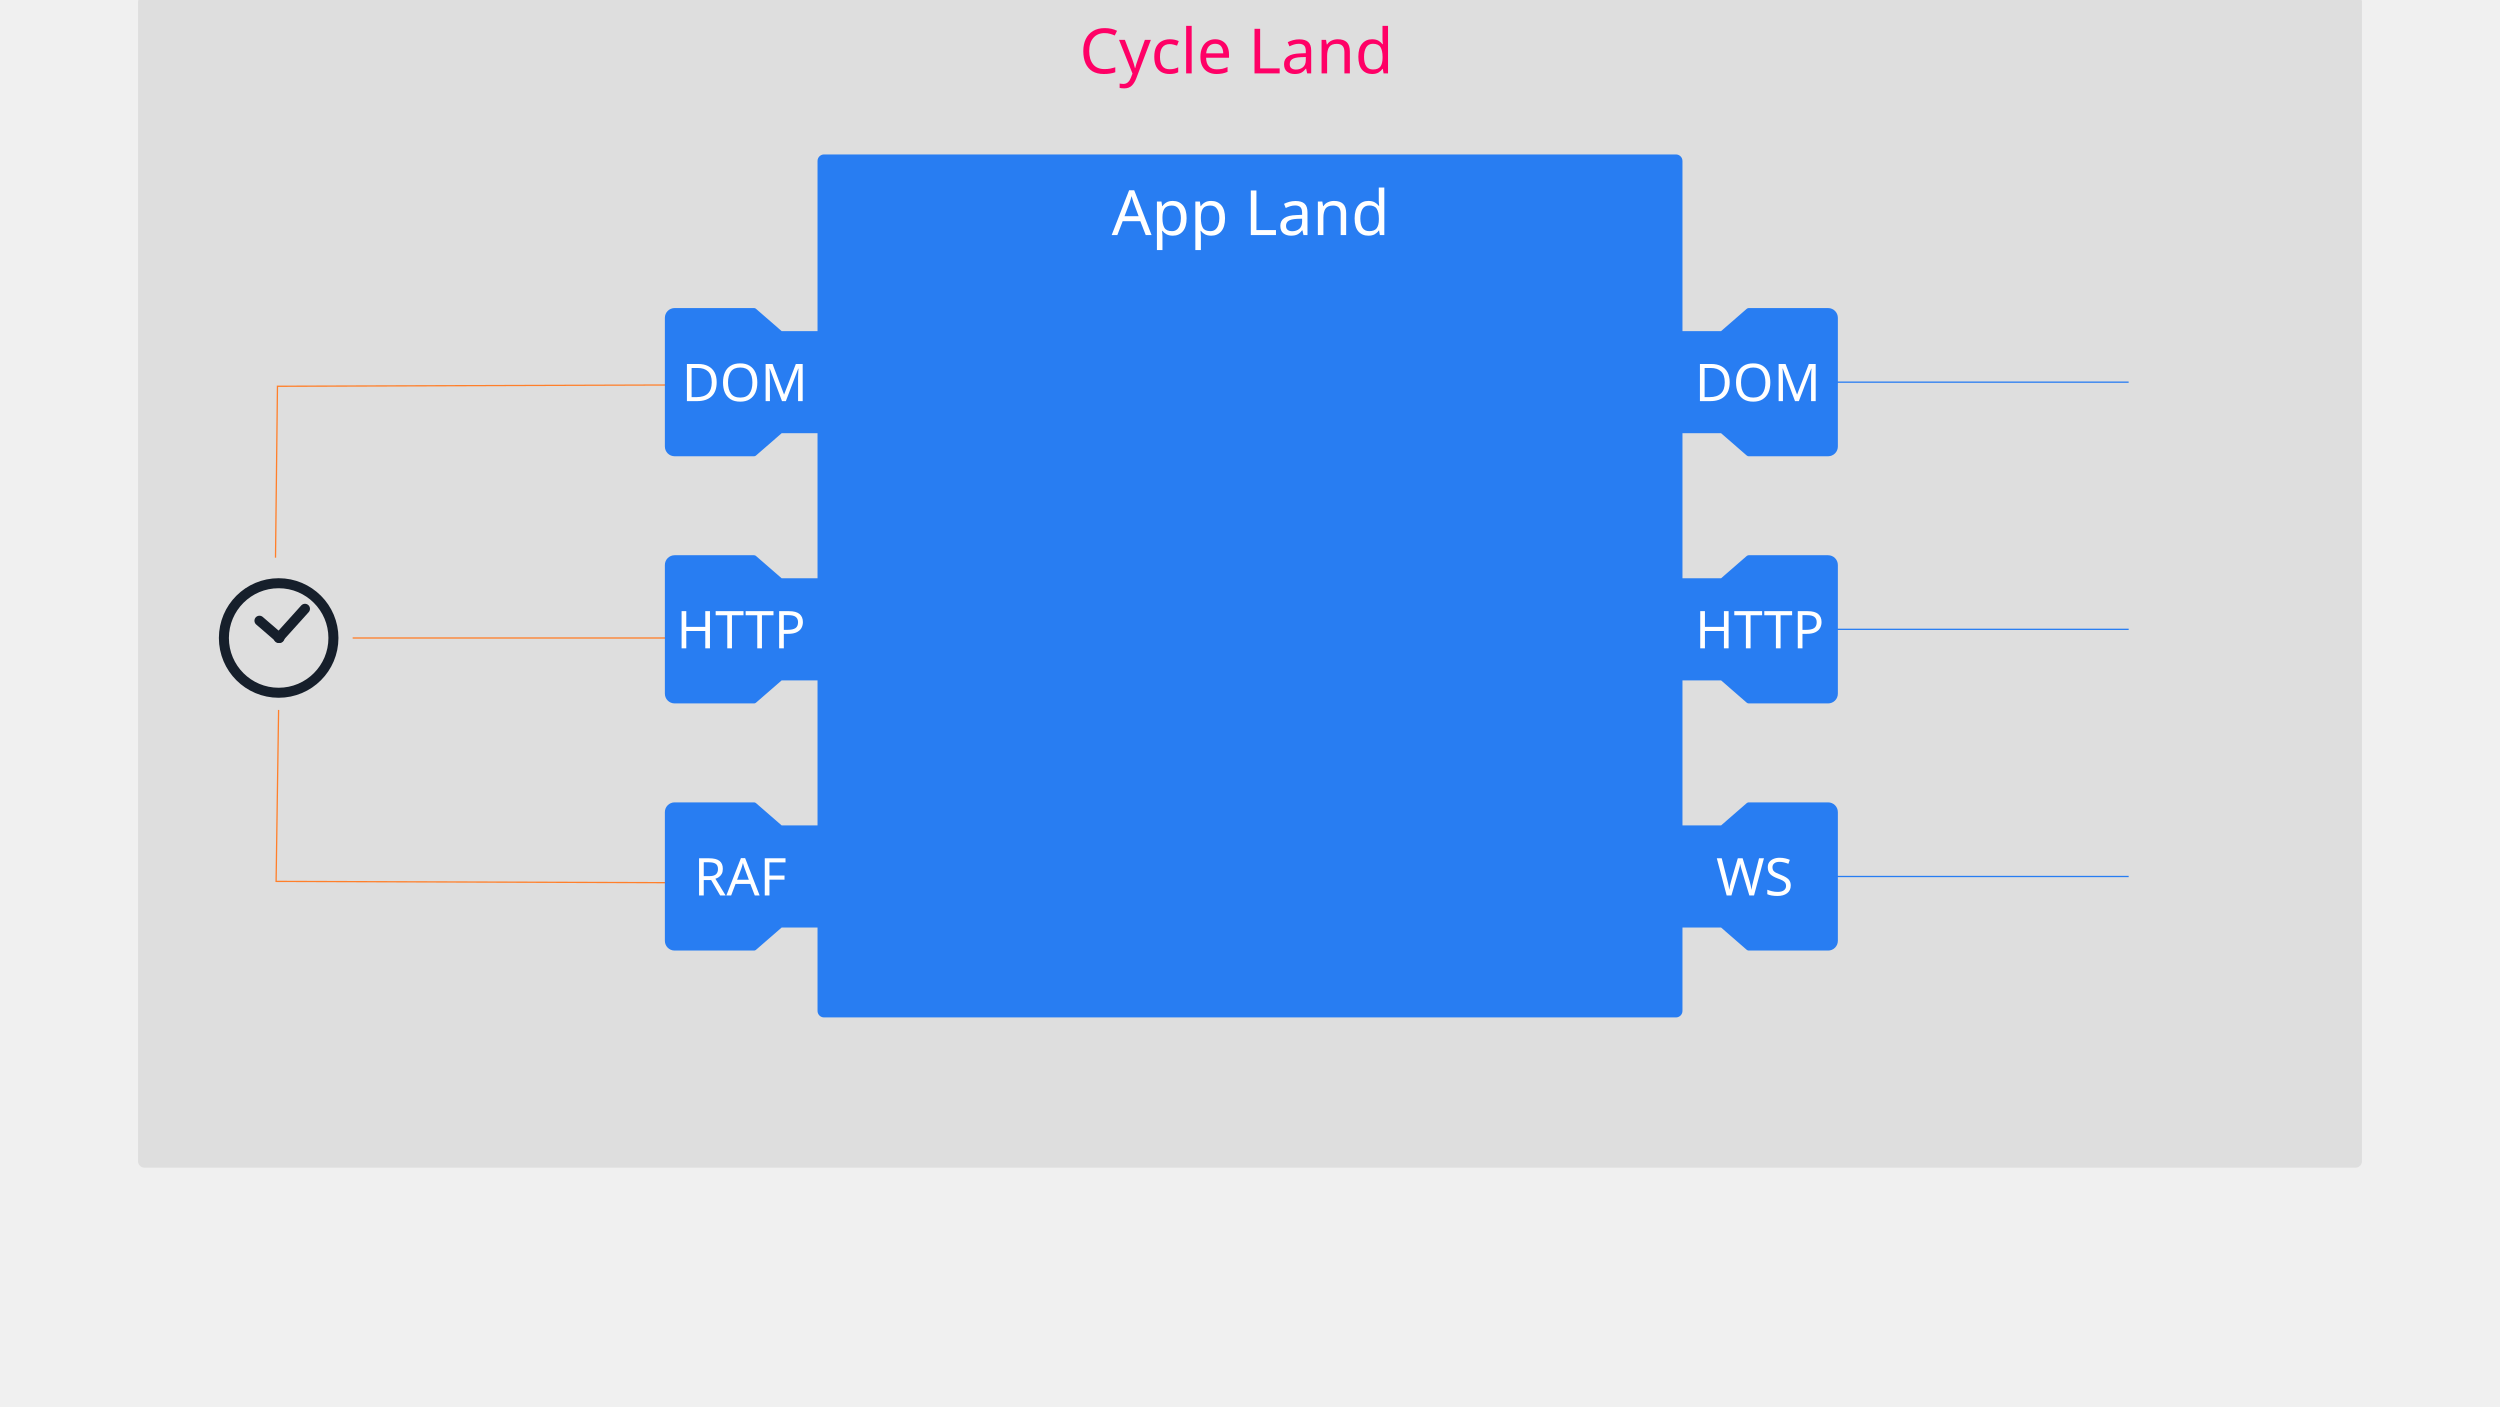
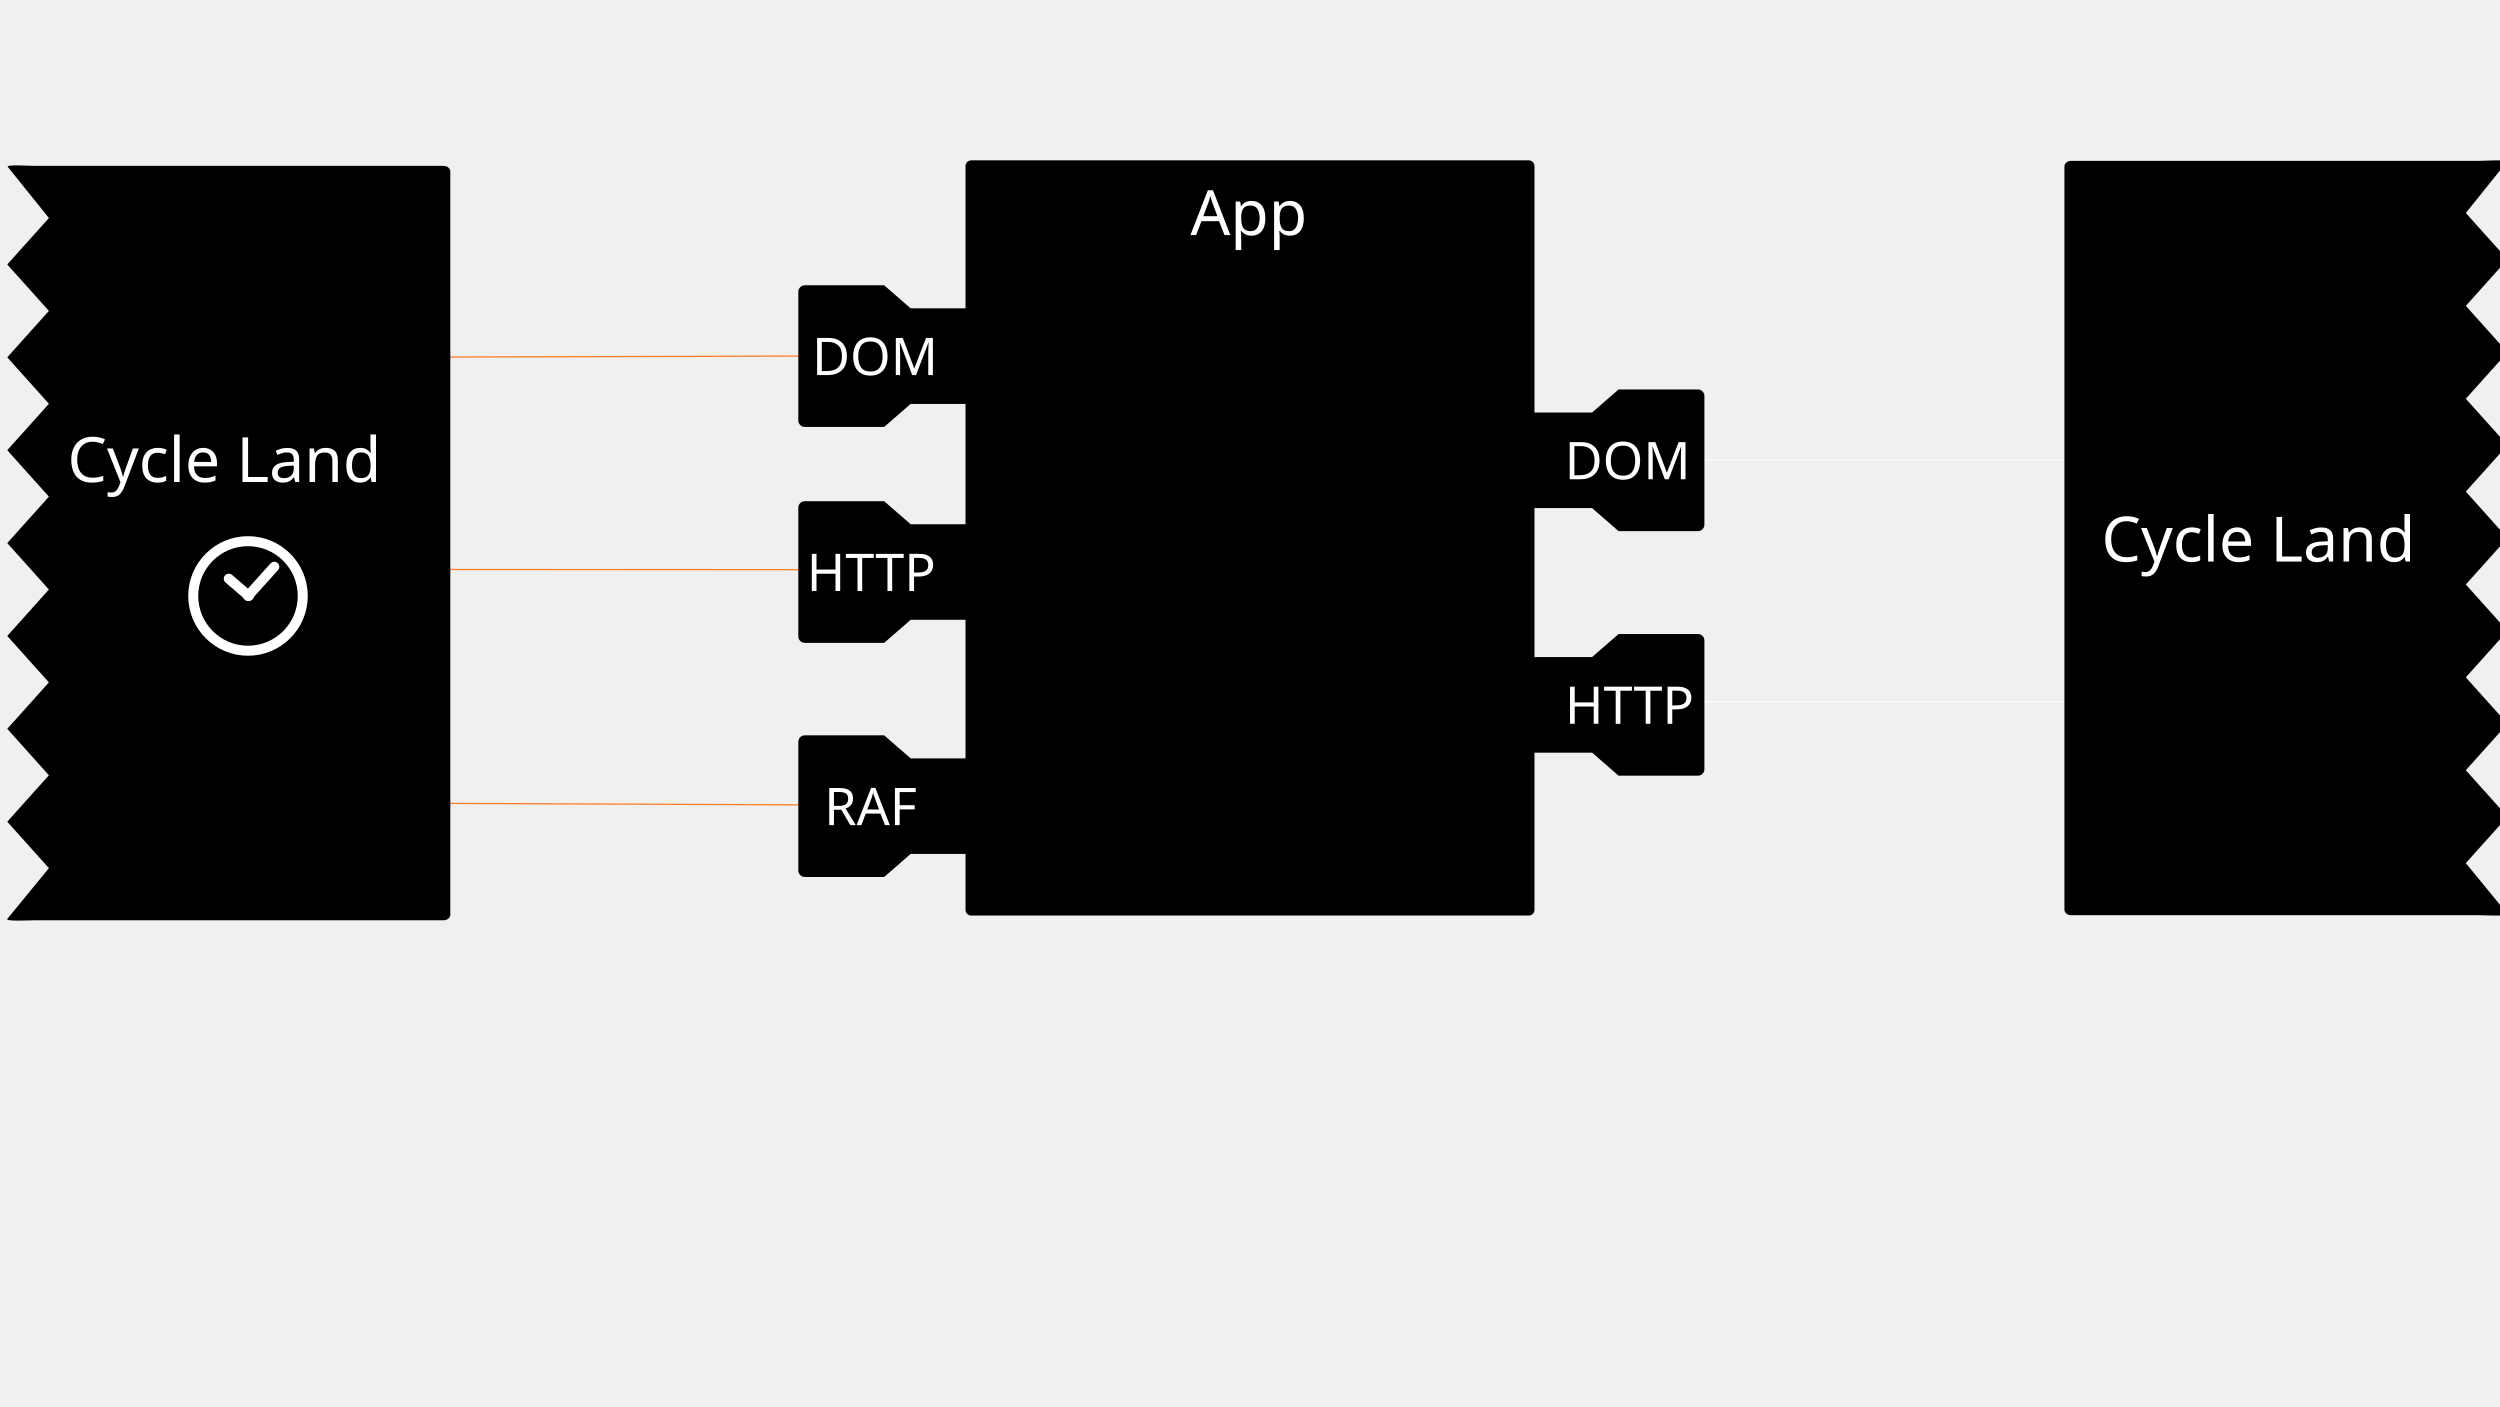
<svg xmlns="http://www.w3.org/2000/svg" width="1920" height="1080" viewBox="0 0 508 285.75" id="svg8">
-   <style id="style4586">.appland{stroke-width:1;fill:#287df2;fill-opacity:1}.fwland{stroke-opacity:1;fill-opacity:1;stroke:none;fill:#dedede}.component{stroke-dasharray:7,7;stroke-dashoffset:0;stroke-width:1.5;stroke-linecap:butt;stroke:#001e47;fill:#a3caff}</style>
-   <rect ry="1.323" y="-.852" x="28.046" height="238.125" width="451.908" id="rect6122" class="fwland" stroke-width="1.323" fill="#dedede" />
-   <text style="line-height:6.615px" x="219.345" y="14.915" id="text6126" font-weight="400" font-size="10.583" font-family="sans-serif" letter-spacing="0" word-spacing="0" fill="#f06" stroke-width=".265">
-     <tspan id="tspan6124" x="219.345" y="14.915" font-size="12.7">Cycle Land</tspan>
-   </text>
-   <rect class="appland" id="rect6128" width="175.754" height="175.357" x="166.123" y="31.384" ry="1.323" fill="#287df2" stroke-width=".837" />
-   <text style="line-height:6.615px" x="225.891" y="47.765" id="text6132" font-weight="400" font-size="10.583" font-family="sans-serif" letter-spacing="0" word-spacing="0" fill="#fff" stroke-width=".265">
-     <tspan id="tspan6130" x="225.891" y="47.765" font-size="12.7">App Land</tspan>
+   <rect class="appland" id="rect6128" width="115.613" height="153.458" x="196.194" y="32.584" ry="1.158" stroke-width=".917" />
+   <text style="line-height:6.615px" x="241.895" y="47.765" id="text6132" font-weight="400" font-size="10.583" letter-spacing="0" word-spacing="0" font-family="sans-serif" fill="#fff" stroke-width=".265">
+     <tspan id="tspan6130" x="241.895" y="47.765" font-size="12.7">App</tspan>
  </text>
  <style id="style4585" />
  <path id="use9611" d="M96.462-31.52h-.591c-.482 0-.886-.416-.886-.91a.85.85 0 0 1 .291-.64l.381-.374a.955.955 0 0 0 0-1.356l-.867-.86a.974.974 0 0 0-.68-.271.981.981 0 0 0-.68.272l-.365.365a.878.878 0 0 1-.661.3c-.497 0-.913-.405-.913-.883v-.594c0-.525-.424-.976-.953-.976h-1.181c-.529 0-.948.447-.948.976v.59c0 .478-.416.883-.914.883a.869.869 0 0 1-.645-.288l-.377-.373a.958.958 0 0 0-.68-.272.981.981 0 0 0-.68.272l-.875.855a.957.957 0 0 0 0 1.352l.366.366a.88.88 0 0 1 .303.657c0 .497-.404.91-.886.91h-.591c-.533 0-.98.415-.98.943v1.182c0 .525.447.944.98.944h.59c.483 0 .887.416.887.91a.88.88 0 0 1-.303.657l-.366.361a.957.957 0 0 0 0 1.353l.867.863a.958.958 0 0 0 .68.272.981.981 0 0 0 .68-.272l.377-.374a.863.863 0 0 1 .646-.287c.497 0 .913.404.913.882v.59c0 .525.42.976.952.976h1.182c.528 0 .948-.447.948-.975v-.591c0-.478.416-.882.913-.882.249 0 .482.109.661.3l.365.364a.981.981 0 0 0 .68.272.981.981 0 0 0 .68-.272l.867-.862a.962.962 0 0 0 0-1.357l-.38-.373a.857.857 0 0 1-.292-.641c0-.498.404-.91.886-.91h.59c.53 0 .906-.416.906-.944v-1.185c.008-.53-.369-.945-.897-.945zm-3.409 1.535a3.108 3.108 0 1 1-6.218 0 3.108 3.108 0 1 1 6.218 0z" fill="#fff" stroke="#d9d20d" stroke-width=".129" />
-   <path class="stream lf" id="path8268" d="M55.982 113.324l.399-34.832 106.448-.357" fill="none" fill-rule="evenodd" stroke="#ff7f2a" stroke-width=".265" />
-   <path class="stream lf" id="path8270" d="M71.657 129.64h91.172" fill="none" fill-rule="evenodd" stroke="#ff7f2a" stroke-width=".265" />
-   <path class="stream lf" id="path8274" d="M347.09 77.656h85.454" fill="none" fill-rule="evenodd" stroke="#287df2" stroke-width=".265" />
-   <path class="stream vlf" id="path8276" d="M347.09 127.88h85.454" fill="none" fill-rule="evenodd" stroke="#287df2" stroke-width=".265" />
-   <path d="M347.09 178.104h85.454" id="path8260" class="stream" fill="none" fill-rule="evenodd" stroke="#287df2" stroke-width=".265" />
-   <path d="M56.61 144.264l-.506 34.833 107.353.357" id="path9455" class="stream" fill="none" fill-rule="evenodd" stroke="#ff7f2a" stroke-width=".265" />
-   <g transform="matrix(.513 0 0 .513 -15.163 58.171)" id="g4505" stroke="#161f2b" stroke-width="3.969" stroke-linecap="round">
+   <path class="stream lf" id="path8268" d="M48.69 72.652l137.14-.357" fill="none" fill-rule="evenodd" stroke="#ff7f2a" stroke-width=".265" />
+   <path class="stream lf" id="path8270" d="M79.863 115.72l93.02.038" fill="none" fill-rule="evenodd" stroke="#ff7f2a" stroke-width=".265" />
+   <path class="stream lf" id="path8274" d="M333.86 93.531h98.684" fill="none" fill-rule="evenodd" stroke="#f7f9fc" stroke-width=".265" />
+   <path class="stream vlf" id="path8276" d="M332.803 142.697h99.741" fill="none" fill-rule="evenodd" stroke="#f7f9fc" stroke-width=".265" />
+   <path d="M84.15 163.222l86.715.357" id="path9455" class="stream" fill="none" fill-rule="evenodd" stroke="#ff7f2a" stroke-width=".265" />
+   <path d="M163.544 57.968a1.32 1.32 0 0 0-1.323 1.323v26.145c0 .733.59 1.323 1.323 1.323h16.112l5.388-4.684h14.71V62.653h-14.71l-5.388-4.685z" id="rect7706" class="appland" />
+   <text style="line-height:6.615px" x="165.008" y="76.216" id="text8228" font-weight="400" font-size="10.583" letter-spacing="0" word-spacing="0" font-family="sans-serif" fill="#fff" stroke-width=".265">
+     <tspan id="tspan8226" x="165.008" y="76.216">DOM</tspan>
+   </text>
+   <path id="path8314" d="M163.544 101.842a1.32 1.32 0 0 0-1.323 1.323v26.145c0 .733.59 1.323 1.323 1.323h16.112l5.388-4.684h14.71v-19.423h-14.71l-5.388-4.684z" class="appland" />
+   <text style="line-height:6.615px" x="163.928" y="120.095" id="text8236" font-weight="400" font-size="10.583" letter-spacing="0" word-spacing="0" font-family="sans-serif" fill="#fff" stroke-width=".265">
+     <tspan id="tspan8234" x="163.928" y="120.095">HTTP</tspan>
+   </text>
+   <path d="M163.544 149.415a1.32 1.32 0 0 0-1.323 1.323v26.145c0 .733.59 1.323 1.323 1.323h16.112l5.388-4.684h14.71V154.1h-14.71l-5.388-4.684z" id="path8316" class="appland" />
+   <text id="text8240" y="167.669" x="167.478" style="line-height:6.615px" font-weight="400" font-size="10.583" letter-spacing="0" word-spacing="0" font-family="sans-serif" fill="#fff" stroke-width=".265">
+     <tspan y="167.669" x="167.478" id="tspan8238">RAF</tspan>
+   </text>
+   <path id="path8318" d="M345.01 79.135c.734 0 1.324.59 1.324 1.323v26.145a1.32 1.32 0 0 1-1.323 1.323h-16.112l-5.388-4.684H308.8V83.82h14.71l5.388-4.685z" class="appland" />
+   <path d="M345.01 128.83c.734 0 1.324.59 1.324 1.323v26.145a1.32 1.32 0 0 1-1.323 1.323h-16.112l-5.388-4.684H308.8v-19.423h14.71l5.388-4.684z" id="path8320" class="appland" />
+   <text id="text8246" y="97.383" x="317.937" style="line-height:6.615px" font-weight="400" font-size="10.583" letter-spacing="0" word-spacing="0" font-family="sans-serif" fill="#fff" stroke-width=".265">
+     <tspan y="97.383" x="317.937" id="tspan8244">DOM</tspan>
+   </text>
+   <text id="text8254" y="147.083" x="318" style="line-height:6.615px" font-weight="400" font-size="10.583" letter-spacing="0" word-spacing="0" font-family="sans-serif" fill="#fff" stroke-width=".265">
+     <tspan y="147.083" x="318" id="tspan8252">HTTP</tspan>
+   </text>
+   <path d="M7.07 33.71h83.07c.755 0 1.364.517 1.364 1.157v150.975c0 .64-.609 1.157-1.364 1.157H7.07c-.756 0-6.029.267-5.597-.26l8.466-10.333-8.466-9.436 8.466-9.436-8.466-9.436 8.466-9.436-8.466-9.435 8.466-9.436-8.466-9.436 8.466-9.436-8.466-9.436 8.466-9.436-8.466-9.436 8.466-9.436-8.466-9.436 8.466-9.436-8.353-10.395c-.426-.53 4.728-.197 5.484-.197z" id="rect9392" class="appland" stroke-width="1.49" />
+   <g transform="matrix(.513 0 0 .513 -21.394 49.63)" id="g4505" stroke="#fff" stroke-width="3.969" stroke-linecap="round">
    <circle r="21.694" cy="139.316" cx="139.935" id="circle4499" fill="none" paint-order="stroke fill markers" />
    <path class="time-min" d="M139.935 139.316l10.419-11.564" id="path4501" fill="none" />
    <path class="time-hour" d="M140.269 139.316l-7.941-6.844" id="path4503" fill="none" />
  </g>
-   <path d="M137.086 63.26a1.32 1.32 0 0 0-1.323 1.323v26.145c0 .733.59 1.323 1.323 1.323h16.112l5.388-4.684h14.71V67.945h-14.71l-5.388-4.685z" id="rect7706" fill="#287df2" stroke="#287df2" stroke-width="1.323" stroke-linecap="round" stroke-linejoin="round" paint-order="stroke fill markers" />
-   <text style="line-height:6.615px" x="138.55" y="81.508" id="text8228" font-weight="400" font-size="10.583" letter-spacing="0" word-spacing="0" font-family="sans-serif" fill="#fff" stroke-width=".265">
-     <tspan id="tspan8226" x="138.55" y="81.508">DOM</tspan>
+   <text word-spacing="0" letter-spacing="0" font-size="10.583" font-weight="400" id="text9396" y="97.948" x="13.698" style="line-height:6.615px" font-family="sans-serif" fill="#fff" stroke-width=".265">
+     <tspan font-size="12.7" y="97.948" x="13.698" id="tspan9394">Cycle Land</tspan>
  </text>
-   <path id="path8314" d="M137.086 113.484a1.32 1.32 0 0 0-1.323 1.323v26.145c0 .733.59 1.323 1.323 1.323h16.112l5.388-4.684h14.71v-19.423h-14.71l-5.388-4.684z" fill="#287df2" stroke="#287df2" stroke-width="1.323" stroke-linecap="round" stroke-linejoin="round" paint-order="stroke fill markers" />
-   <text style="line-height:6.615px" x="137.47" y="131.737" id="text8236" font-weight="400" font-size="10.583" letter-spacing="0" word-spacing="0" font-family="sans-serif" fill="#fff" stroke-width=".265">
-     <tspan id="tspan8234" x="137.47" y="131.737">HTTP</tspan>
-   </text>
-   <path d="M137.086 163.703a1.32 1.32 0 0 0-1.323 1.323v26.145c0 .733.59 1.323 1.323 1.323h16.112l5.388-4.684h14.71v-19.423h-14.71l-5.388-4.684z" id="path8316" fill="#287df2" stroke="#287df2" stroke-width="1.323" stroke-linecap="round" stroke-linejoin="round" paint-order="stroke fill markers" />
-   <text id="text8240" y="181.956" x="141.02" style="line-height:6.615px" font-weight="400" font-size="10.583" letter-spacing="0" word-spacing="0" font-family="sans-serif" fill="#fff" stroke-width=".265">
-     <tspan y="181.956" x="141.02" id="tspan8238">RAF</tspan>
-   </text>
-   <path id="path8318" d="M371.469 63.26c.733 0 1.323.59 1.323 1.323v26.145a1.32 1.32 0 0 1-1.323 1.323h-16.112l-5.388-4.684h-14.71V67.945h14.71l5.388-4.685z" fill="#287df2" stroke="#287df2" stroke-width="1.323" stroke-linecap="round" stroke-linejoin="round" paint-order="stroke fill markers" />
-   <path d="M371.469 113.484c.733 0 1.323.59 1.323 1.323v26.145a1.32 1.32 0 0 1-1.323 1.323h-16.112l-5.388-4.684h-14.71v-19.423h14.71l5.388-4.684z" id="path8320" fill="#287df2" stroke="#287df2" stroke-width="1.323" stroke-linecap="round" stroke-linejoin="round" paint-order="stroke fill markers" />
-   <path id="path8322" d="M371.469 163.703c.733 0 1.323.59 1.323 1.323v26.145a1.32 1.32 0 0 1-1.323 1.323h-16.112l-5.388-4.684h-14.71v-19.423h14.71l5.388-4.684z" fill="#287df2" stroke="#287df2" stroke-width="1.323" stroke-linecap="round" stroke-linejoin="round" paint-order="stroke fill markers" />
-   <text id="text8246" y="81.508" x="344.395" style="line-height:6.615px" font-weight="400" font-size="10.583" letter-spacing="0" word-spacing="0" font-family="sans-serif" fill="#fff" stroke-width=".265">
-     <tspan y="81.508" x="344.395" id="tspan8244">DOM</tspan>
-   </text>
-   <text id="text8254" y="131.737" x="344.458" style="line-height:6.615px" font-weight="400" font-size="10.583" letter-spacing="0" word-spacing="0" font-family="sans-serif" fill="#fff" stroke-width=".265">
-     <tspan y="131.737" x="344.458" id="tspan8252">HTTP</tspan>
-   </text>
-   <text style="line-height:6.615px" x="348.731" y="181.956" id="text8258" font-weight="400" font-size="10.583" letter-spacing="0" word-spacing="0" font-family="sans-serif" fill="#fff" stroke-width=".265">
-     <tspan id="tspan8256" x="348.731" y="181.956">WS</tspan>
+   <path id="path9982" d="M503.922 32.687h-83.068c-.755 0-1.364.516-1.364 1.156v150.975c0 .64.609 1.157 1.364 1.157h83.068c.756 0 6.028.267 5.597-.26l-8.466-10.333 8.466-9.436-8.466-9.436 8.466-9.436-8.466-9.436 8.466-9.435-8.466-9.436 8.466-9.436-8.466-9.436 8.466-9.436-8.466-9.436 8.466-9.436-8.466-9.436 8.466-9.436-8.466-9.436 8.353-10.395c.426-.53-4.728-.197-5.484-.197z" class="appland" stroke-width="1.49" />
+   <text style="line-height:6.615px" x="427.008" y="114.099" id="text10002" font-weight="400" font-size="10.583" letter-spacing="0" word-spacing="0" font-family="sans-serif" fill="#fff" stroke-width=".265">
+     <tspan id="tspan10000" x="427.008" y="114.099" font-size="12.7">Cycle Land</tspan>
  </text>
</svg>
